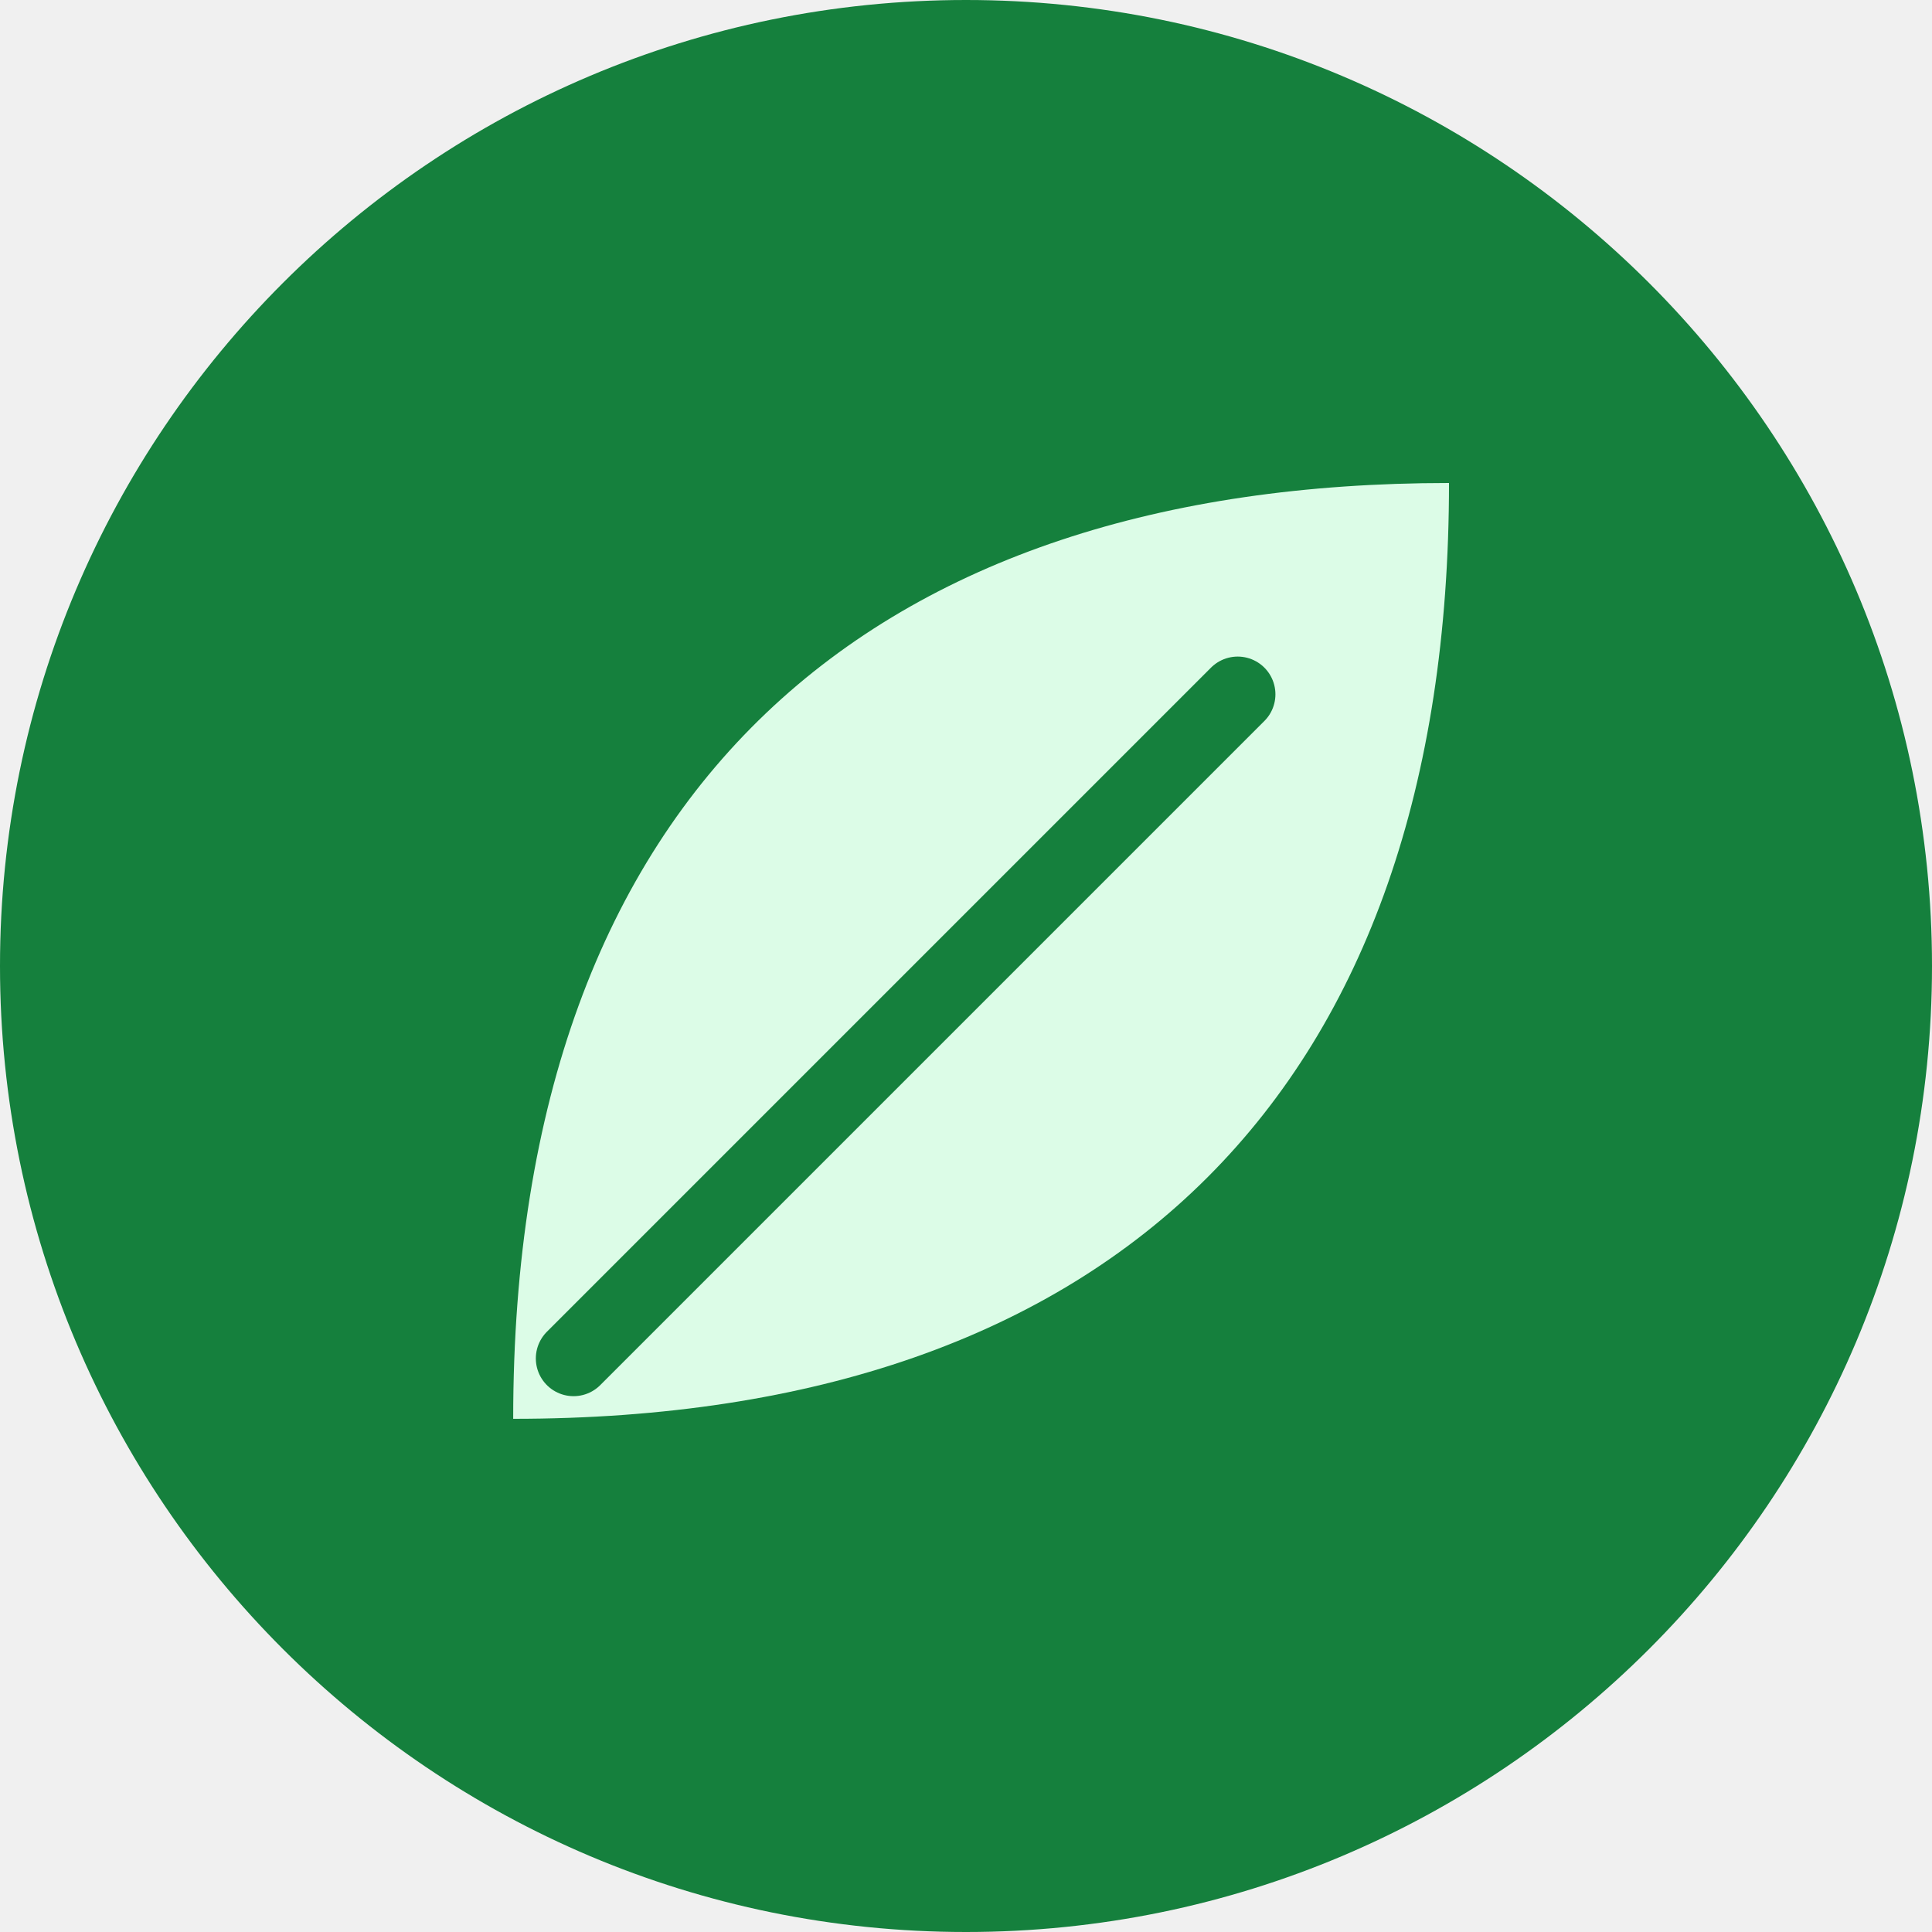
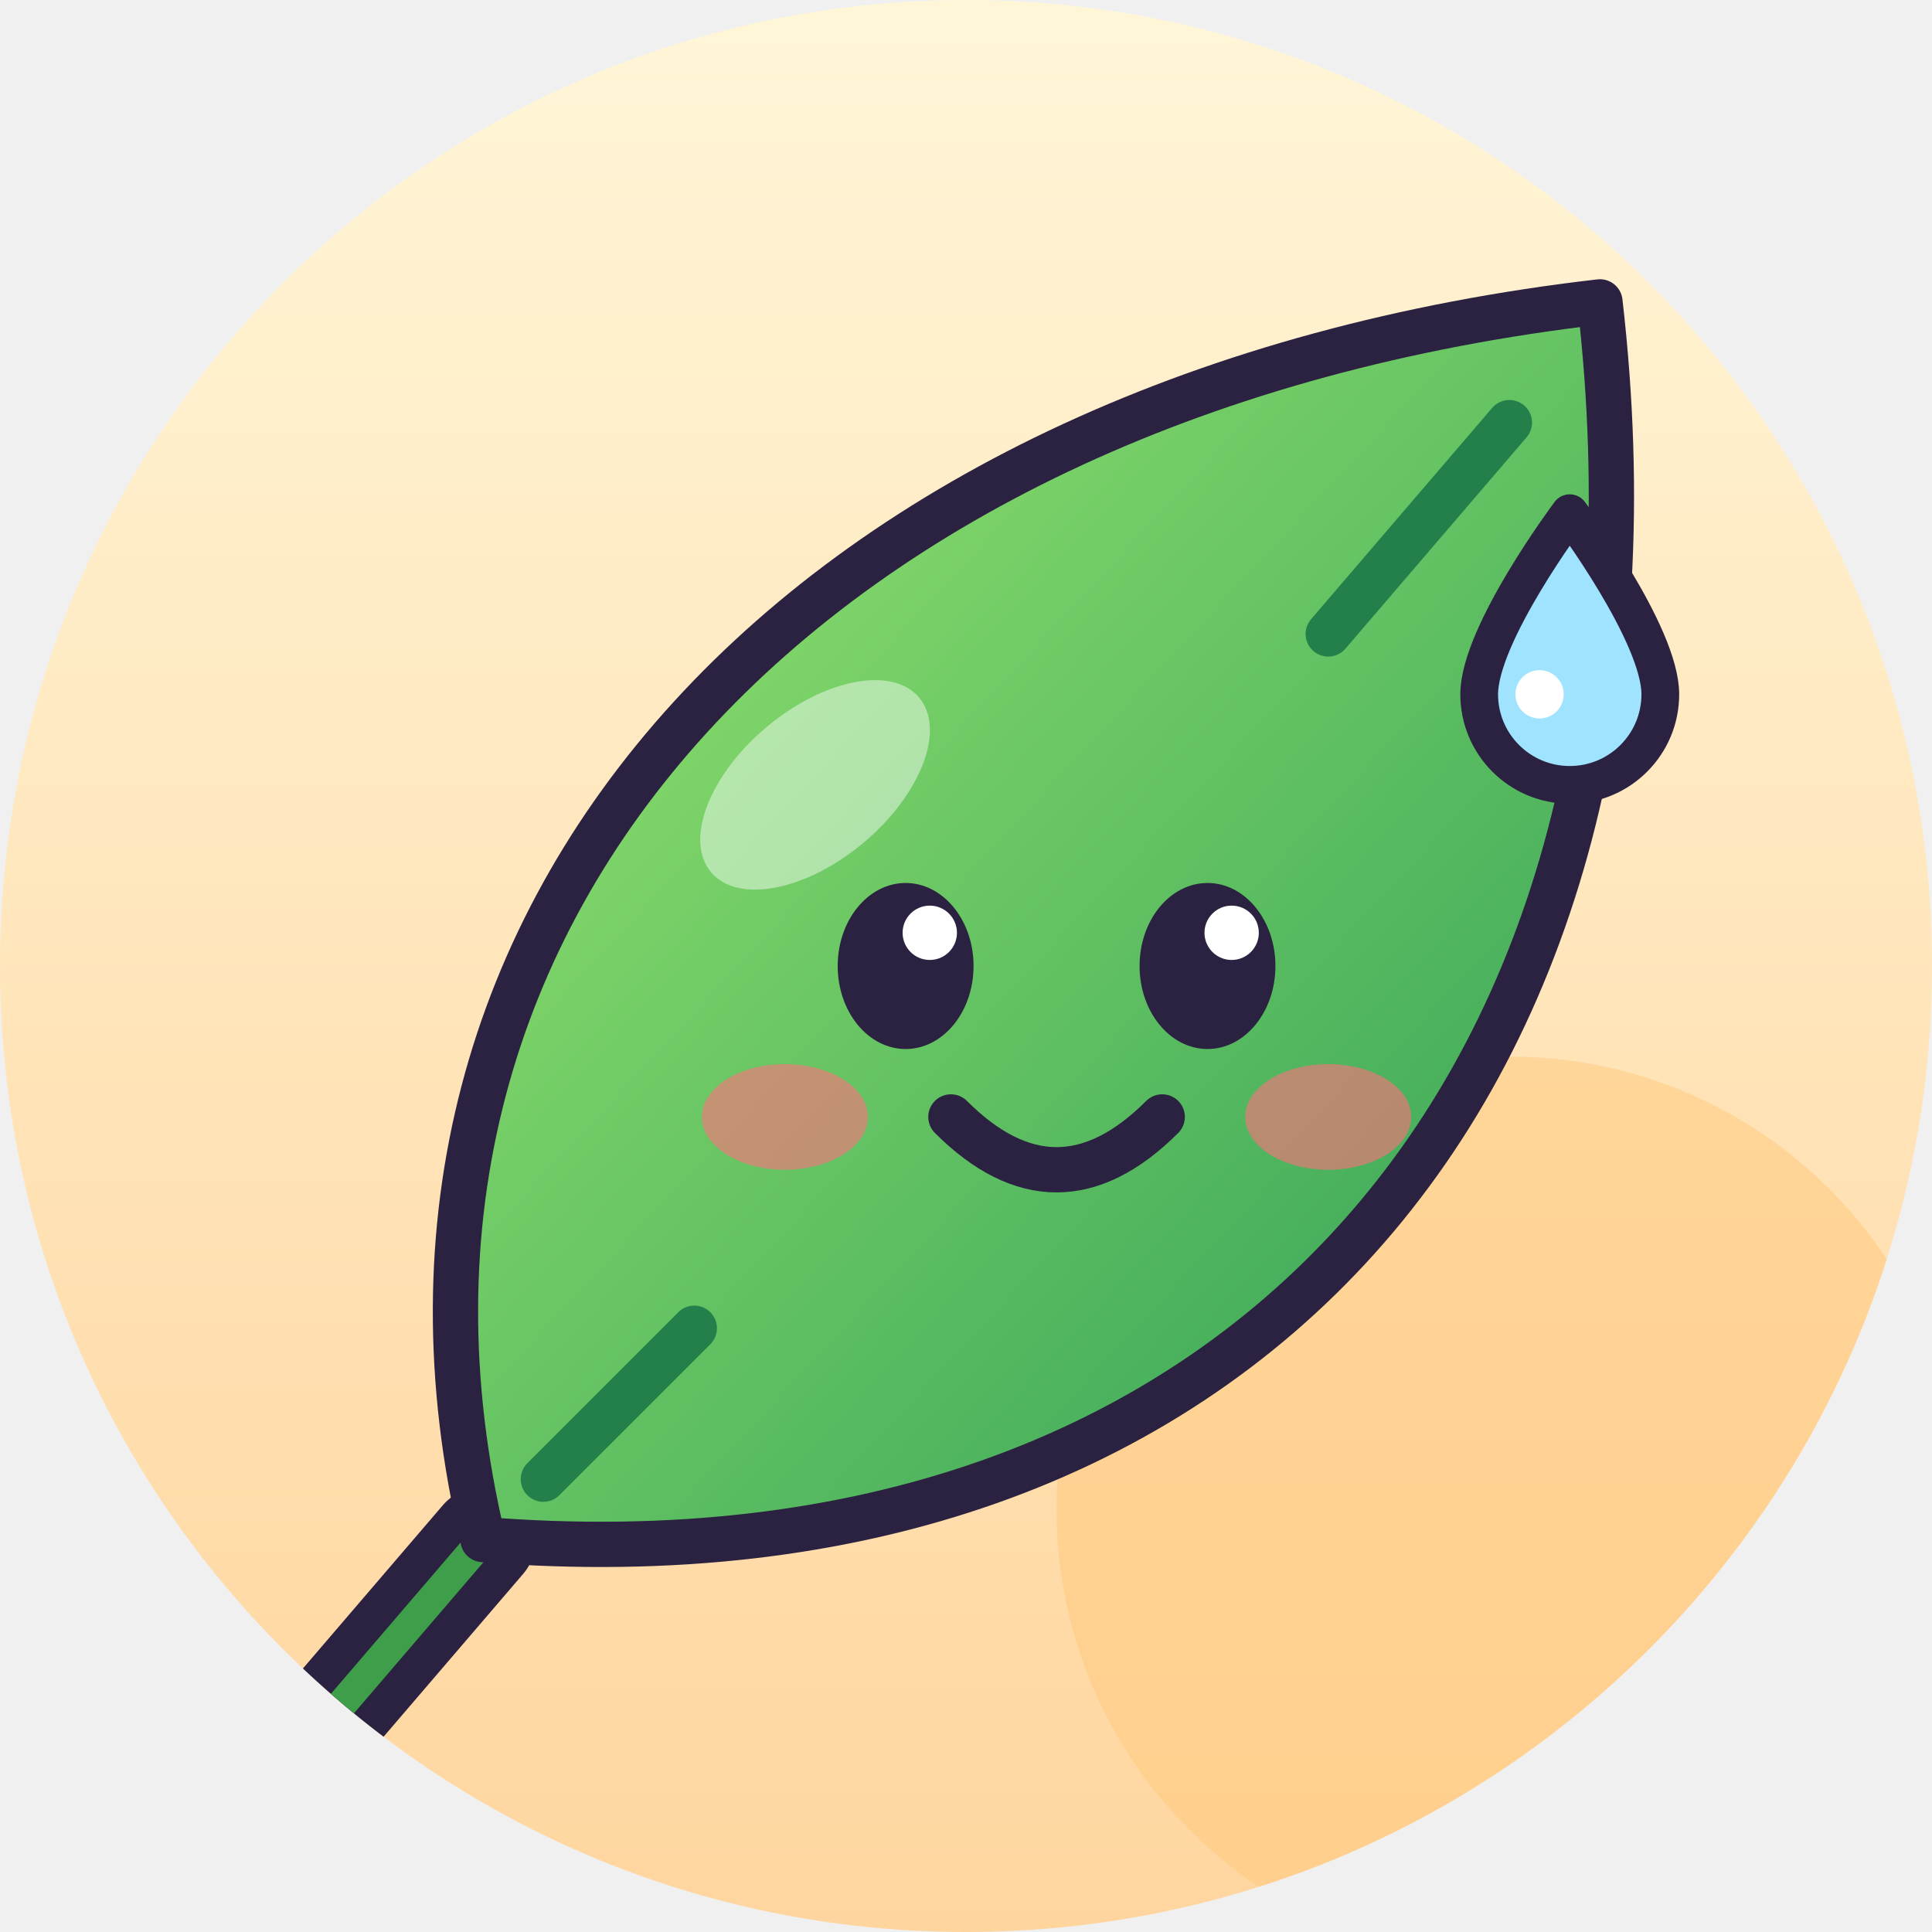
<svg xmlns="http://www.w3.org/2000/svg" viewBox="0 0 128 128" role="img" aria-label="leaf avatar">
  <defs>
-     <clipPath id="c">
+     <clipPath id="leaf-clip">
      <circle cx="64" cy="64" r="64" />
    </clipPath>
+     <linearGradient id="leaf-bg" x1="0" y1="0" x2="0" y2="1">
+       <stop offset="0" stop-color="#fff6d8" />
+       <stop offset="1" stop-color="#ffd59e" />
+     </linearGradient>
+     <linearGradient id="leaf-body" x1="0" y1="0" x2="1" y2="1">
+       <stop offset="0" stop-color="#9be86f" />
+       <stop offset="1" stop-color="#2e9e57" />
+     </linearGradient>
  </defs>
-   <g clip-path="url(#c)">
-     <circle cx="64" cy="64" r="64" fill="#15803d" />
-     <path d="M34 94C34 52 58 32 96 32c0 40-22 62-62 62z" fill="#dcfce7" />
-     <path d="M38 90L82 46" stroke="#15803d" stroke-width="5" stroke-linecap="round" />
+   <g clip-path="url(#leaf-clip)">
+     <rect width="128" height="128" fill="url(#leaf-bg)" />
+     <circle cx="100" cy="100" r="30" fill="#ffc77a" opacity=".5" />
+     <path d="M32 102 L20 116" stroke="#2b2140" stroke-width="7" stroke-linecap="round" />
+     <path d="M32 102 L20 116" stroke="#3f9e4a" stroke-width="2" stroke-linecap="round" />
+     <path d="M32 102 C22 60 54 26 106 20 C112 72 82 106 32 102Z" fill="url(#leaf-body)" stroke="#2b2140" stroke-width="3" stroke-linejoin="round" />
+     <path d="M36 98 L46 88 M88 42 L100 28" stroke="#23804a" stroke-width="3" stroke-linecap="round" />
+     <ellipse cx="54" cy="52" rx="9" ry="5" fill="#fff" opacity=".45" transform="rotate(-40 54 52)" />
+     <ellipse cx="60" cy="64" rx="4.5" ry="5.5" fill="#2b2140" />
+     <circle cx="61.6" cy="61.8" r="1.8" fill="#fff" />
+     <ellipse cx="80" cy="64" rx="4.5" ry="5.5" fill="#2b2140" />
+     <circle cx="81.6" cy="61.8" r="1.8" fill="#fff" />
+     <ellipse cx="52" cy="74" rx="5.5" ry="3.5" fill="#ff6f7d" opacity=".6" />
+     <ellipse cx="88" cy="74" rx="5.5" ry="3.5" fill="#ff6f7d" opacity=".6" />
+     <path d="M63 74 Q70 81 77 74" fill="none" stroke="#2b2140" stroke-width="3" stroke-linecap="round" />
+     <path d="M104 34 C104 34 98 42 98 46 a6 6 0 0 0 12 0 C110 42 104 34 104 34Z" fill="#9fe3ff" stroke="#2b2140" stroke-width="2.5" stroke-linejoin="round" />
+     <circle cx="102" cy="46" r="1.6" fill="#fff" />
  </g>
</svg>
